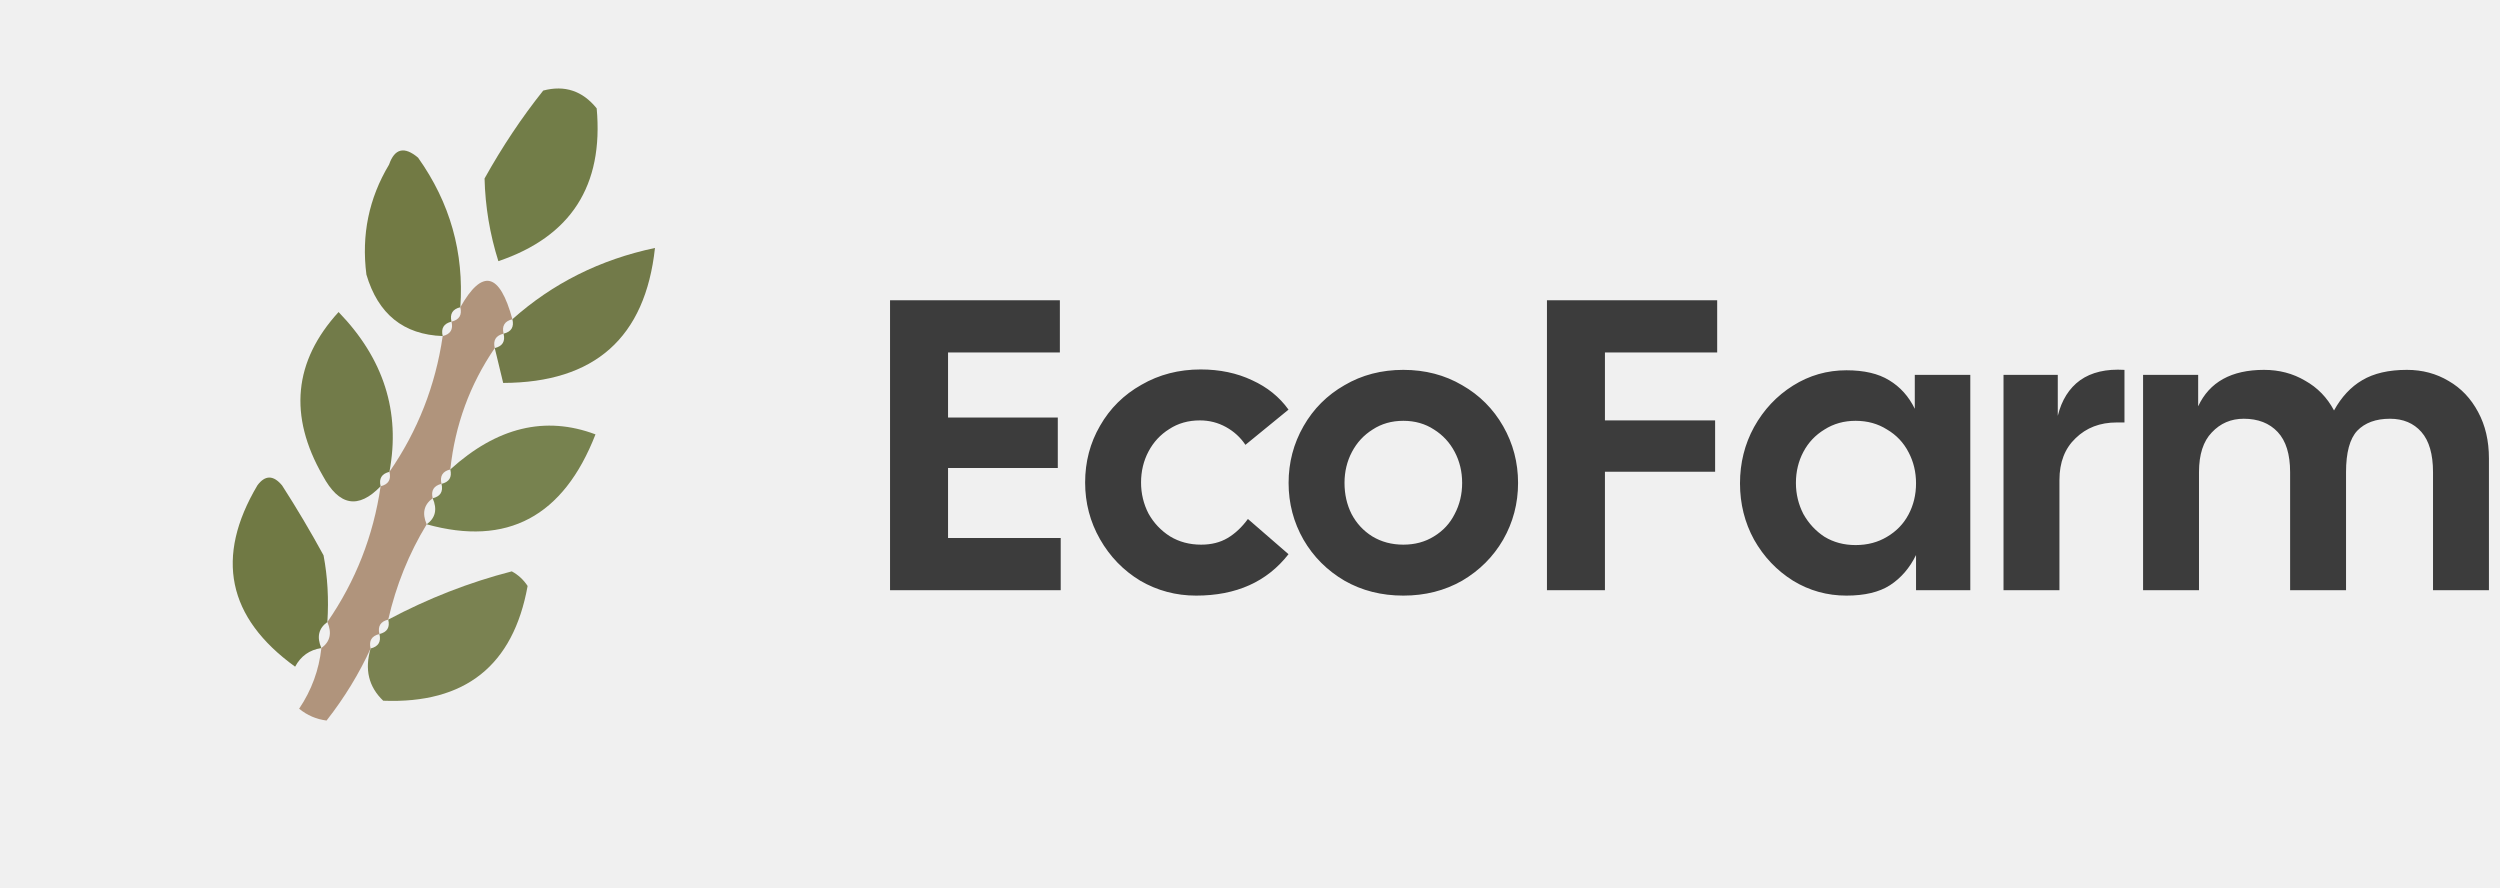
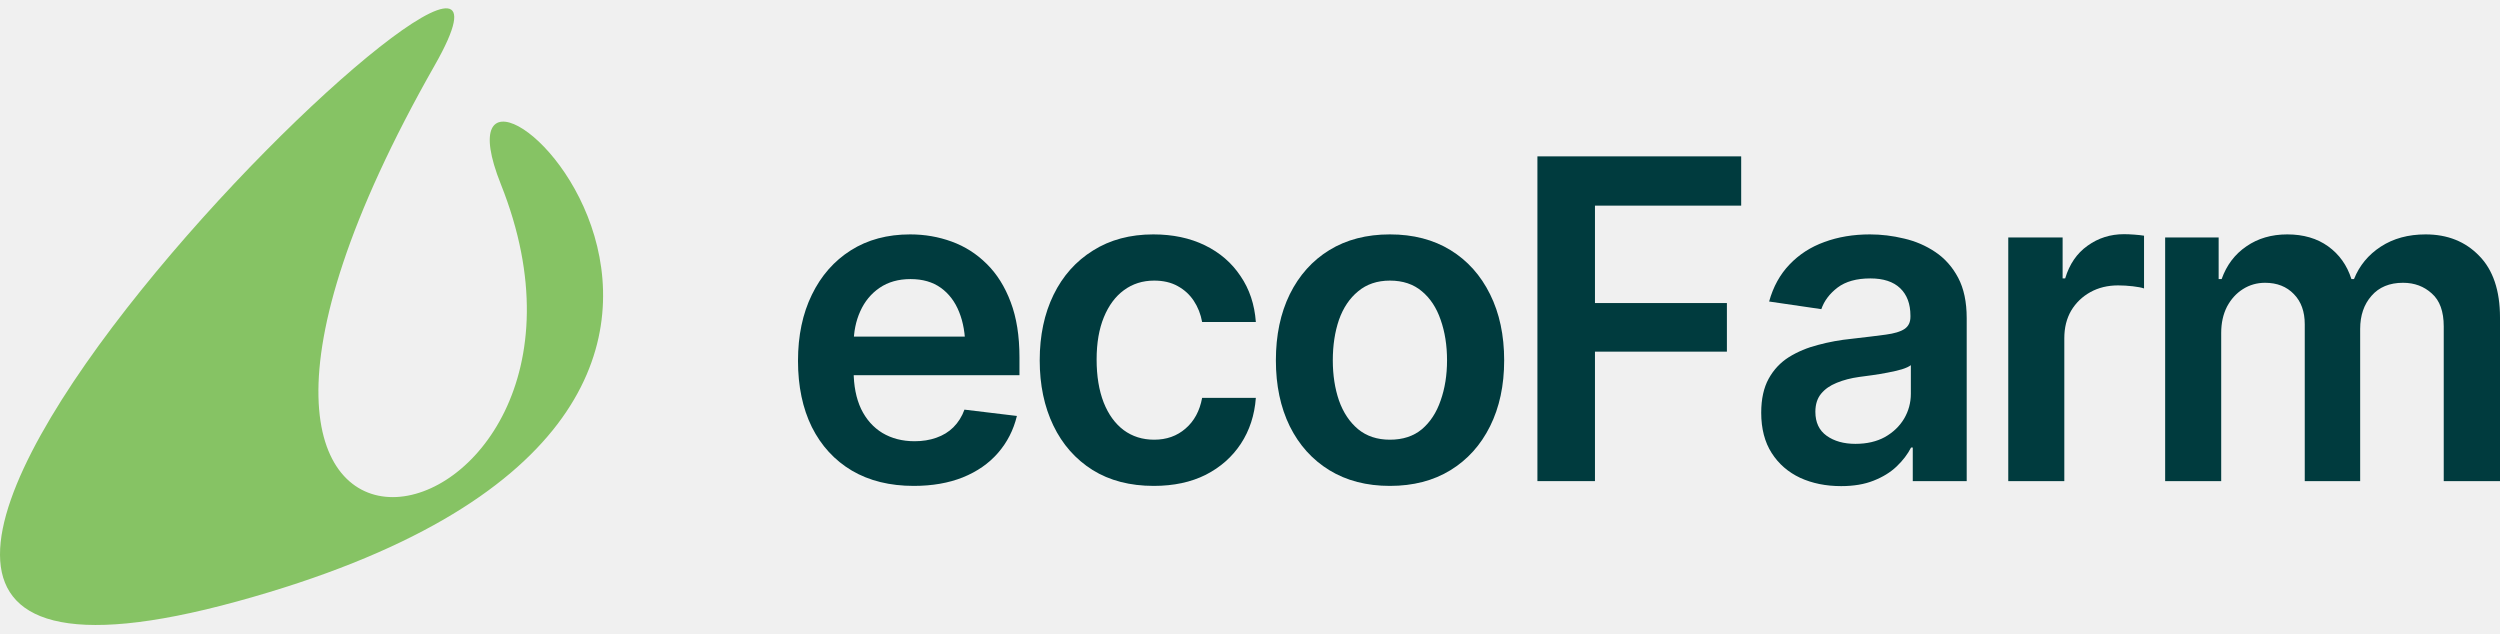
- <svg xmlns="http://www.w3.org/2000/svg" width="169" height="60" viewBox="0 0 169 60" fill="none">
-   <g clip-path="url(#clip0_11_26)">
-     <path opacity="0.831" fill-rule="evenodd" clip-rule="evenodd" d="M36.722 6.122C38.174 5.739 39.379 6.14 40.336 7.326C40.81 12.55 38.595 15.993 33.69 17.655C33.115 15.836 32.803 13.972 32.756 12.065C33.952 9.919 35.274 7.938 36.722 6.122Z" fill="#596627" />
-     <path opacity="0.854" fill-rule="evenodd" clip-rule="evenodd" d="M31.118 20.769C30.594 20.895 30.396 21.22 30.522 21.743C29.999 21.87 29.8 22.195 29.927 22.718C27.279 22.622 25.56 21.236 24.769 18.562C24.426 15.878 24.936 13.401 26.299 11.13C26.677 10.033 27.331 9.875 28.261 10.657C30.425 13.703 31.377 17.074 31.118 20.769Z" fill="#5C6627" />
-     <path opacity="0.838" fill-rule="evenodd" clip-rule="evenodd" d="M26.326 31.896C25.802 32.023 25.604 32.347 25.73 32.871C24.22 34.442 22.916 34.203 21.818 32.154C19.496 28.109 19.853 24.422 22.887 21.094C25.937 24.241 27.083 27.841 26.326 31.896Z" fill="#596428" />
-     <path opacity="0.835" fill-rule="evenodd" clip-rule="evenodd" d="M33.446 23.53C33.97 23.404 34.168 23.079 34.042 22.556C34.565 22.429 34.764 22.104 34.637 21.581C37.361 19.151 40.574 17.545 44.276 16.762C43.62 22.828 40.2 25.869 34.015 25.886C33.825 25.101 33.636 24.315 33.446 23.53Z" fill="#596227" />
-     <path opacity="0.694" fill-rule="evenodd" clip-rule="evenodd" d="M34.638 21.581C34.114 21.707 33.916 22.032 34.042 22.556C33.518 22.682 33.32 23.007 33.446 23.53C31.763 25.993 30.762 28.728 30.441 31.734C29.918 31.86 29.719 32.185 29.846 32.708C29.322 32.835 29.124 33.16 29.25 33.683C28.657 34.11 28.521 34.697 28.844 35.443C27.641 37.421 26.775 39.569 26.245 41.886C25.721 42.013 25.523 42.338 25.649 42.861C25.126 42.987 24.927 43.312 25.054 43.836C24.276 45.542 23.283 47.166 22.076 48.709C21.383 48.621 20.765 48.355 20.221 47.91C21.066 46.651 21.567 45.283 21.724 43.809C22.317 43.382 22.452 42.795 22.13 42.049C24.041 39.282 25.241 36.222 25.73 32.871C26.254 32.745 26.452 32.42 26.326 31.896C28.238 29.129 29.438 26.07 29.927 22.718C30.45 22.592 30.649 22.267 30.522 21.743C31.046 21.617 31.244 21.292 31.118 20.769C32.603 18.142 33.776 18.413 34.638 21.581Z" fill="#946C4A" />
-     <path opacity="0.85" fill-rule="evenodd" clip-rule="evenodd" d="M22.13 42.049C21.536 42.476 21.401 43.063 21.724 43.809C20.925 43.93 20.334 44.35 19.95 45.068C15.368 41.753 14.519 37.664 17.405 32.803C17.928 32.106 18.483 32.11 19.07 32.817C20.059 34.355 20.993 35.929 21.872 37.541C22.145 38.983 22.23 40.485 22.13 42.049Z" fill="#596426" />
-     <path opacity="0.8" fill-rule="evenodd" clip-rule="evenodd" d="M28.844 35.443C29.437 35.016 29.573 34.429 29.25 33.683C29.773 33.557 29.972 33.232 29.846 32.708C30.369 32.582 30.568 32.257 30.441 31.734C33.592 28.877 36.864 28.087 40.255 29.364C38.089 34.929 34.285 36.955 28.844 35.443Z" fill="#596627" />
-     <path opacity="0.793" fill-rule="evenodd" clip-rule="evenodd" d="M25.054 43.836C25.577 43.709 25.776 43.385 25.649 42.861C26.173 42.735 26.371 42.41 26.245 41.886C28.93 40.455 31.714 39.368 34.597 38.624C35.035 38.862 35.391 39.192 35.667 39.612C34.694 44.998 31.441 47.584 25.907 47.369C24.922 46.432 24.637 45.254 25.054 43.836Z" fill="#5C6628" />
-   </g>
-   <path d="M60.167 20.299H71.647V23.827H64.088V28.223H71.507V31.639H64.088V36.371H71.704V39.899H60.167V20.299ZM80.859 40.263C79.496 40.263 78.236 39.927 77.079 39.255C75.94 38.564 75.035 37.631 74.363 36.455C73.691 35.279 73.355 34 73.355 32.619C73.355 31.219 73.691 29.94 74.363 28.783C75.035 27.607 75.968 26.683 77.163 26.011C78.358 25.32 79.692 24.975 81.167 24.975C82.455 24.975 83.612 25.218 84.639 25.703C85.665 26.17 86.487 26.832 87.103 27.691L84.191 30.071C83.855 29.567 83.416 29.166 82.875 28.867C82.334 28.568 81.746 28.419 81.111 28.419C80.327 28.419 79.636 28.615 79.039 29.007C78.442 29.38 77.975 29.884 77.639 30.519C77.303 31.154 77.135 31.854 77.135 32.619C77.135 33.366 77.303 34.066 77.639 34.719C77.993 35.354 78.479 35.867 79.095 36.259C79.711 36.632 80.411 36.819 81.195 36.819C81.885 36.819 82.483 36.67 82.987 36.371C83.491 36.072 83.948 35.643 84.359 35.083L87.103 37.463C85.647 39.33 83.566 40.263 80.859 40.263ZM94.865 40.263C93.39 40.263 92.065 39.927 90.889 39.255C89.713 38.564 88.789 37.64 88.117 36.483C87.445 35.307 87.109 34.028 87.109 32.647C87.109 31.266 87.445 29.987 88.117 28.811C88.789 27.635 89.713 26.711 90.889 26.039C92.065 25.348 93.39 25.003 94.865 25.003C96.339 25.003 97.665 25.348 98.841 26.039C100.017 26.711 100.941 27.635 101.613 28.811C102.285 29.987 102.621 31.266 102.621 32.647C102.621 34.028 102.285 35.307 101.613 36.483C100.941 37.64 100.017 38.564 98.841 39.255C97.665 39.927 96.339 40.263 94.865 40.263ZM90.889 32.647C90.889 33.412 91.047 34.112 91.365 34.747C91.701 35.382 92.167 35.886 92.765 36.259C93.381 36.632 94.081 36.819 94.865 36.819C95.649 36.819 96.339 36.632 96.937 36.259C97.553 35.886 98.019 35.382 98.337 34.747C98.673 34.112 98.841 33.412 98.841 32.647C98.841 31.882 98.673 31.182 98.337 30.547C98.001 29.912 97.534 29.408 96.937 29.035C96.339 28.643 95.649 28.447 94.865 28.447C94.081 28.447 93.39 28.643 92.793 29.035C92.195 29.408 91.729 29.912 91.393 30.547C91.057 31.182 90.889 31.882 90.889 32.647ZM104.574 20.299H116.082V23.827H108.494V28.419H115.942V31.891H108.494V39.899H104.574V20.299ZM124.82 40.263C123.514 40.263 122.31 39.927 121.208 39.255C120.107 38.564 119.23 37.64 118.576 36.483C117.942 35.326 117.624 34.056 117.624 32.675C117.624 31.294 117.942 30.024 118.576 28.867C119.23 27.691 120.107 26.758 121.208 26.067C122.31 25.376 123.514 25.031 124.82 25.031C126.015 25.031 126.976 25.255 127.704 25.703C128.451 26.151 129.03 26.795 129.44 27.635V25.339H133.192V39.899H129.524V37.519C129.095 38.396 128.507 39.078 127.76 39.563C127.032 40.03 126.052 40.263 124.82 40.263ZM121.404 32.647C121.404 33.394 121.572 34.094 121.908 34.747C122.263 35.382 122.739 35.895 123.336 36.287C123.952 36.66 124.652 36.847 125.436 36.847C126.239 36.847 126.948 36.66 127.564 36.287C128.199 35.914 128.684 35.41 129.02 34.775C129.356 34.14 129.524 33.44 129.524 32.675C129.524 31.91 129.356 31.21 129.02 30.575C128.684 29.922 128.199 29.408 127.564 29.035C126.948 28.643 126.239 28.447 125.436 28.447C124.652 28.447 123.952 28.643 123.336 29.035C122.72 29.408 122.244 29.912 121.908 30.547C121.572 31.182 121.404 31.882 121.404 32.647ZM135.438 25.339H139.106V28.111C139.368 27.047 139.872 26.244 140.618 25.703C141.384 25.162 142.382 24.928 143.614 25.003V28.559H143.082C141.962 28.559 141.038 28.914 140.31 29.623C139.582 30.314 139.218 31.256 139.218 32.451V39.899H135.438V25.339ZM144.872 25.339H148.596V27.467C149.361 25.824 150.845 25.003 153.048 25.003C154.075 25.003 154.999 25.246 155.82 25.731C156.66 26.198 157.313 26.87 157.78 27.747C158.284 26.832 158.919 26.151 159.684 25.703C160.468 25.236 161.476 25.003 162.708 25.003C163.753 25.003 164.696 25.255 165.536 25.759C166.376 26.244 167.039 26.944 167.524 27.859C168.009 28.755 168.252 29.8 168.252 30.995V39.899H164.472V31.919C164.472 30.706 164.211 29.8 163.688 29.203C163.165 28.606 162.456 28.307 161.56 28.307C160.608 28.307 159.871 28.578 159.348 29.119C158.844 29.66 158.592 30.594 158.592 31.919V39.899H154.812V31.919C154.812 30.706 154.532 29.8 153.972 29.203C153.412 28.606 152.647 28.307 151.676 28.307C150.817 28.307 150.099 28.615 149.52 29.231C148.941 29.828 148.652 30.724 148.652 31.919V39.899H144.872V25.339Z" fill="#282828" fill-opacity="0.9" />
-   <defs>
-     <clipPath id="clip0_11_26">
-       <rect width="42" height="43.615" fill="white" transform="translate(3.85425 12.8095) rotate(-13.5715)" />
-     </clipPath>
-   </defs>
+ <svg xmlns="http://www.w3.org/2000/svg" width="150" height="38" viewBox="0 0 150 38" fill="none">
+   <path d="M26.093 3.9C36.483 -14.37 -27.34 47.477 14.213 36.089C55.77 24.701 24.584 -2.652 30.052 11.056C39.077 33.673 5.061 40.88 26.093 3.9Z" fill="#86C364" />
+   <path d="M54.824 29.154C53.392 29.154 52.156 28.849 51.116 28.239C50.075 27.62 49.274 26.748 48.711 25.624C48.157 24.499 47.88 23.174 47.88 21.648C47.88 20.14 48.157 18.82 48.711 17.686C49.265 16.544 50.045 15.655 51.052 15.018C52.058 14.382 53.243 14.064 54.607 14.064C55.485 14.064 56.316 14.208 57.101 14.495C57.894 14.783 58.593 15.228 59.198 15.829C59.812 16.431 60.294 17.198 60.643 18.131C60.993 19.055 61.168 20.158 61.168 21.439V22.511H49.453V20.197H59.492L57.919 20.877C57.919 20.049 57.796 19.329 57.548 18.719C57.301 18.1 56.934 17.616 56.449 17.268C55.963 16.919 55.357 16.745 54.633 16.745C53.908 16.745 53.29 16.919 52.778 17.268C52.267 17.616 51.879 18.087 51.614 18.68C51.35 19.264 51.218 19.918 51.218 20.642V22.25C51.218 23.139 51.367 23.902 51.666 24.538C51.972 25.166 52.399 25.645 52.944 25.977C53.499 26.308 54.142 26.474 54.876 26.474C55.353 26.474 55.788 26.404 56.18 26.264C56.581 26.125 56.922 25.916 57.203 25.637C57.493 25.349 57.715 24.996 57.868 24.578L61.014 24.957C60.81 25.802 60.43 26.543 59.876 27.18C59.33 27.808 58.627 28.296 57.766 28.644C56.913 28.984 55.933 29.154 54.824 29.154Z" fill="#003B3E" />
+   <path d="M69.225 29.154C67.801 29.154 66.577 28.836 65.554 28.2C64.531 27.555 63.747 26.665 63.201 25.532C62.656 24.399 62.383 23.096 62.383 21.622C62.383 20.131 62.66 18.82 63.214 17.686C63.768 16.553 64.557 15.668 65.58 15.032C66.603 14.386 67.809 14.064 69.199 14.064C70.367 14.064 71.399 14.282 72.294 14.718C73.189 15.154 73.901 15.768 74.43 16.562C74.967 17.346 75.274 18.266 75.351 19.321H72.128C72.043 18.85 71.876 18.427 71.629 18.052C71.382 17.677 71.058 17.381 70.657 17.163C70.265 16.945 69.796 16.836 69.25 16.836C68.56 16.836 67.954 17.028 67.434 17.412C66.923 17.786 66.522 18.327 66.232 19.033C65.942 19.739 65.797 20.585 65.797 21.57C65.797 22.564 65.938 23.422 66.219 24.146C66.501 24.861 66.901 25.414 67.421 25.807C67.942 26.19 68.551 26.382 69.25 26.382C69.992 26.382 70.619 26.16 71.13 25.715C71.65 25.271 71.983 24.656 72.128 23.871H75.351C75.274 24.909 74.975 25.824 74.456 26.617C73.935 27.411 73.232 28.034 72.345 28.487C71.459 28.932 70.418 29.154 69.225 29.154Z" fill="#003B3E" />
+   <path d="M83.395 29.154C81.997 29.154 80.786 28.84 79.763 28.213C78.74 27.585 77.947 26.705 77.384 25.571C76.83 24.438 76.553 23.122 76.553 21.622C76.553 20.114 76.83 18.793 77.384 17.66C77.947 16.518 78.74 15.633 79.763 15.005C80.786 14.378 81.997 14.064 83.395 14.064C84.793 14.064 86.004 14.378 87.027 15.005C88.05 15.633 88.843 16.518 89.406 17.66C89.969 18.793 90.25 20.114 90.25 21.622C90.25 23.122 89.969 24.438 89.406 25.571C88.843 26.705 88.05 27.585 87.027 28.213C86.004 28.84 84.793 29.154 83.395 29.154ZM83.395 26.382C84.171 26.382 84.81 26.173 85.313 25.754C85.816 25.327 86.192 24.752 86.439 24.028C86.695 23.305 86.822 22.503 86.822 21.622C86.822 20.724 86.695 19.913 86.439 19.19C86.192 18.466 85.816 17.895 85.313 17.477C84.81 17.05 84.171 16.836 83.395 16.836C82.636 16.836 82.001 17.05 81.489 17.477C80.978 17.895 80.594 18.466 80.338 19.19C80.091 19.913 79.968 20.724 79.968 21.622C79.968 22.503 80.091 23.305 80.338 24.028C80.594 24.752 80.978 25.327 81.489 25.754C82.001 26.173 82.636 26.382 83.395 26.382Z" fill="#003B3E" />
+   <path d="M92.245 28.867V9.382H104.471V12.338H95.698V18.183H103.614V21.099H95.698V28.867H92.245Z" fill="#003B3E" />
+   <path d="M110.469 29.167C109.557 29.167 108.738 29.002 108.014 28.671C107.289 28.331 106.718 27.834 106.3 27.18C105.882 26.526 105.673 25.72 105.673 24.761C105.673 23.941 105.823 23.261 106.121 22.721C106.419 22.18 106.824 21.749 107.336 21.426C107.856 21.104 108.44 20.859 109.088 20.694C109.736 20.519 110.405 20.397 111.096 20.328C111.94 20.232 112.622 20.149 113.142 20.079C113.662 20.009 114.037 19.896 114.268 19.739C114.506 19.582 114.626 19.338 114.626 19.007V18.942C114.626 18.235 114.421 17.686 114.012 17.294C113.603 16.901 113.006 16.705 112.221 16.705C111.394 16.705 110.738 16.889 110.252 17.255C109.774 17.621 109.45 18.052 109.28 18.549L106.147 18.091C106.394 17.202 106.803 16.461 107.374 15.868C107.946 15.267 108.64 14.818 109.459 14.522C110.286 14.216 111.198 14.064 112.196 14.064C112.878 14.064 113.56 14.147 114.242 14.312C114.924 14.469 115.551 14.739 116.122 15.123C116.693 15.507 117.149 16.021 117.49 16.666C117.831 17.311 118.002 18.118 118.002 19.085V28.867H114.766V26.853H114.664C114.459 27.254 114.17 27.633 113.794 27.991C113.428 28.339 112.967 28.623 112.413 28.84C111.868 29.058 111.22 29.167 110.469 29.167ZM111.326 26.631C112.008 26.631 112.596 26.495 113.091 26.225C113.585 25.946 113.969 25.58 114.242 25.127C114.515 24.665 114.651 24.163 114.651 23.623V21.91C114.54 21.997 114.361 22.08 114.114 22.158C113.867 22.228 113.585 22.294 113.27 22.355C112.955 22.416 112.643 22.468 112.336 22.511C112.038 22.555 111.778 22.59 111.556 22.616C111.053 22.686 110.601 22.803 110.201 22.969C109.808 23.126 109.497 23.344 109.267 23.623C109.037 23.902 108.922 24.264 108.922 24.708C108.922 25.345 109.148 25.824 109.6 26.147C110.051 26.469 110.627 26.631 111.326 26.631Z" fill="#003B3E" />
+   <path d="M120.496 28.867V14.247H123.757V16.705H123.91C124.166 15.851 124.614 15.197 125.253 14.744C125.893 14.282 126.622 14.051 127.44 14.051C127.619 14.051 127.824 14.06 128.054 14.077C128.293 14.094 128.489 14.116 128.642 14.142V17.307C128.497 17.255 128.272 17.211 127.965 17.176C127.658 17.141 127.363 17.124 127.082 17.124C126.46 17.124 125.906 17.259 125.42 17.529C124.934 17.799 124.55 18.17 124.269 18.641C123.996 19.111 123.859 19.661 123.859 20.288V28.867H120.496Z" fill="#003B3E" />
+   <path d="M129.909 28.867V14.247H133.119V16.745H133.298C133.596 15.908 134.09 15.254 134.781 14.783C135.472 14.304 136.29 14.064 137.237 14.064C138.209 14.064 139.027 14.304 139.692 14.783C140.357 15.263 140.822 15.916 141.086 16.745H141.24C141.564 15.934 142.101 15.284 142.851 14.796C143.601 14.308 144.496 14.064 145.537 14.064C146.85 14.064 147.92 14.491 148.747 15.345C149.582 16.191 150 17.429 150 19.059V28.867H146.624V19.582C146.624 18.684 146.385 18.026 145.908 17.608C145.439 17.18 144.863 16.967 144.181 16.967C143.371 16.967 142.74 17.229 142.288 17.752C141.836 18.266 141.61 18.928 141.61 19.739V28.867H138.285V19.451C138.285 18.693 138.068 18.091 137.633 17.647C137.198 17.194 136.623 16.967 135.907 16.967C135.421 16.967 134.977 17.093 134.576 17.346C134.176 17.599 133.856 17.952 133.617 18.405C133.387 18.859 133.272 19.382 133.272 19.975V28.867H129.909Z" fill="#003B3E" />
</svg>
